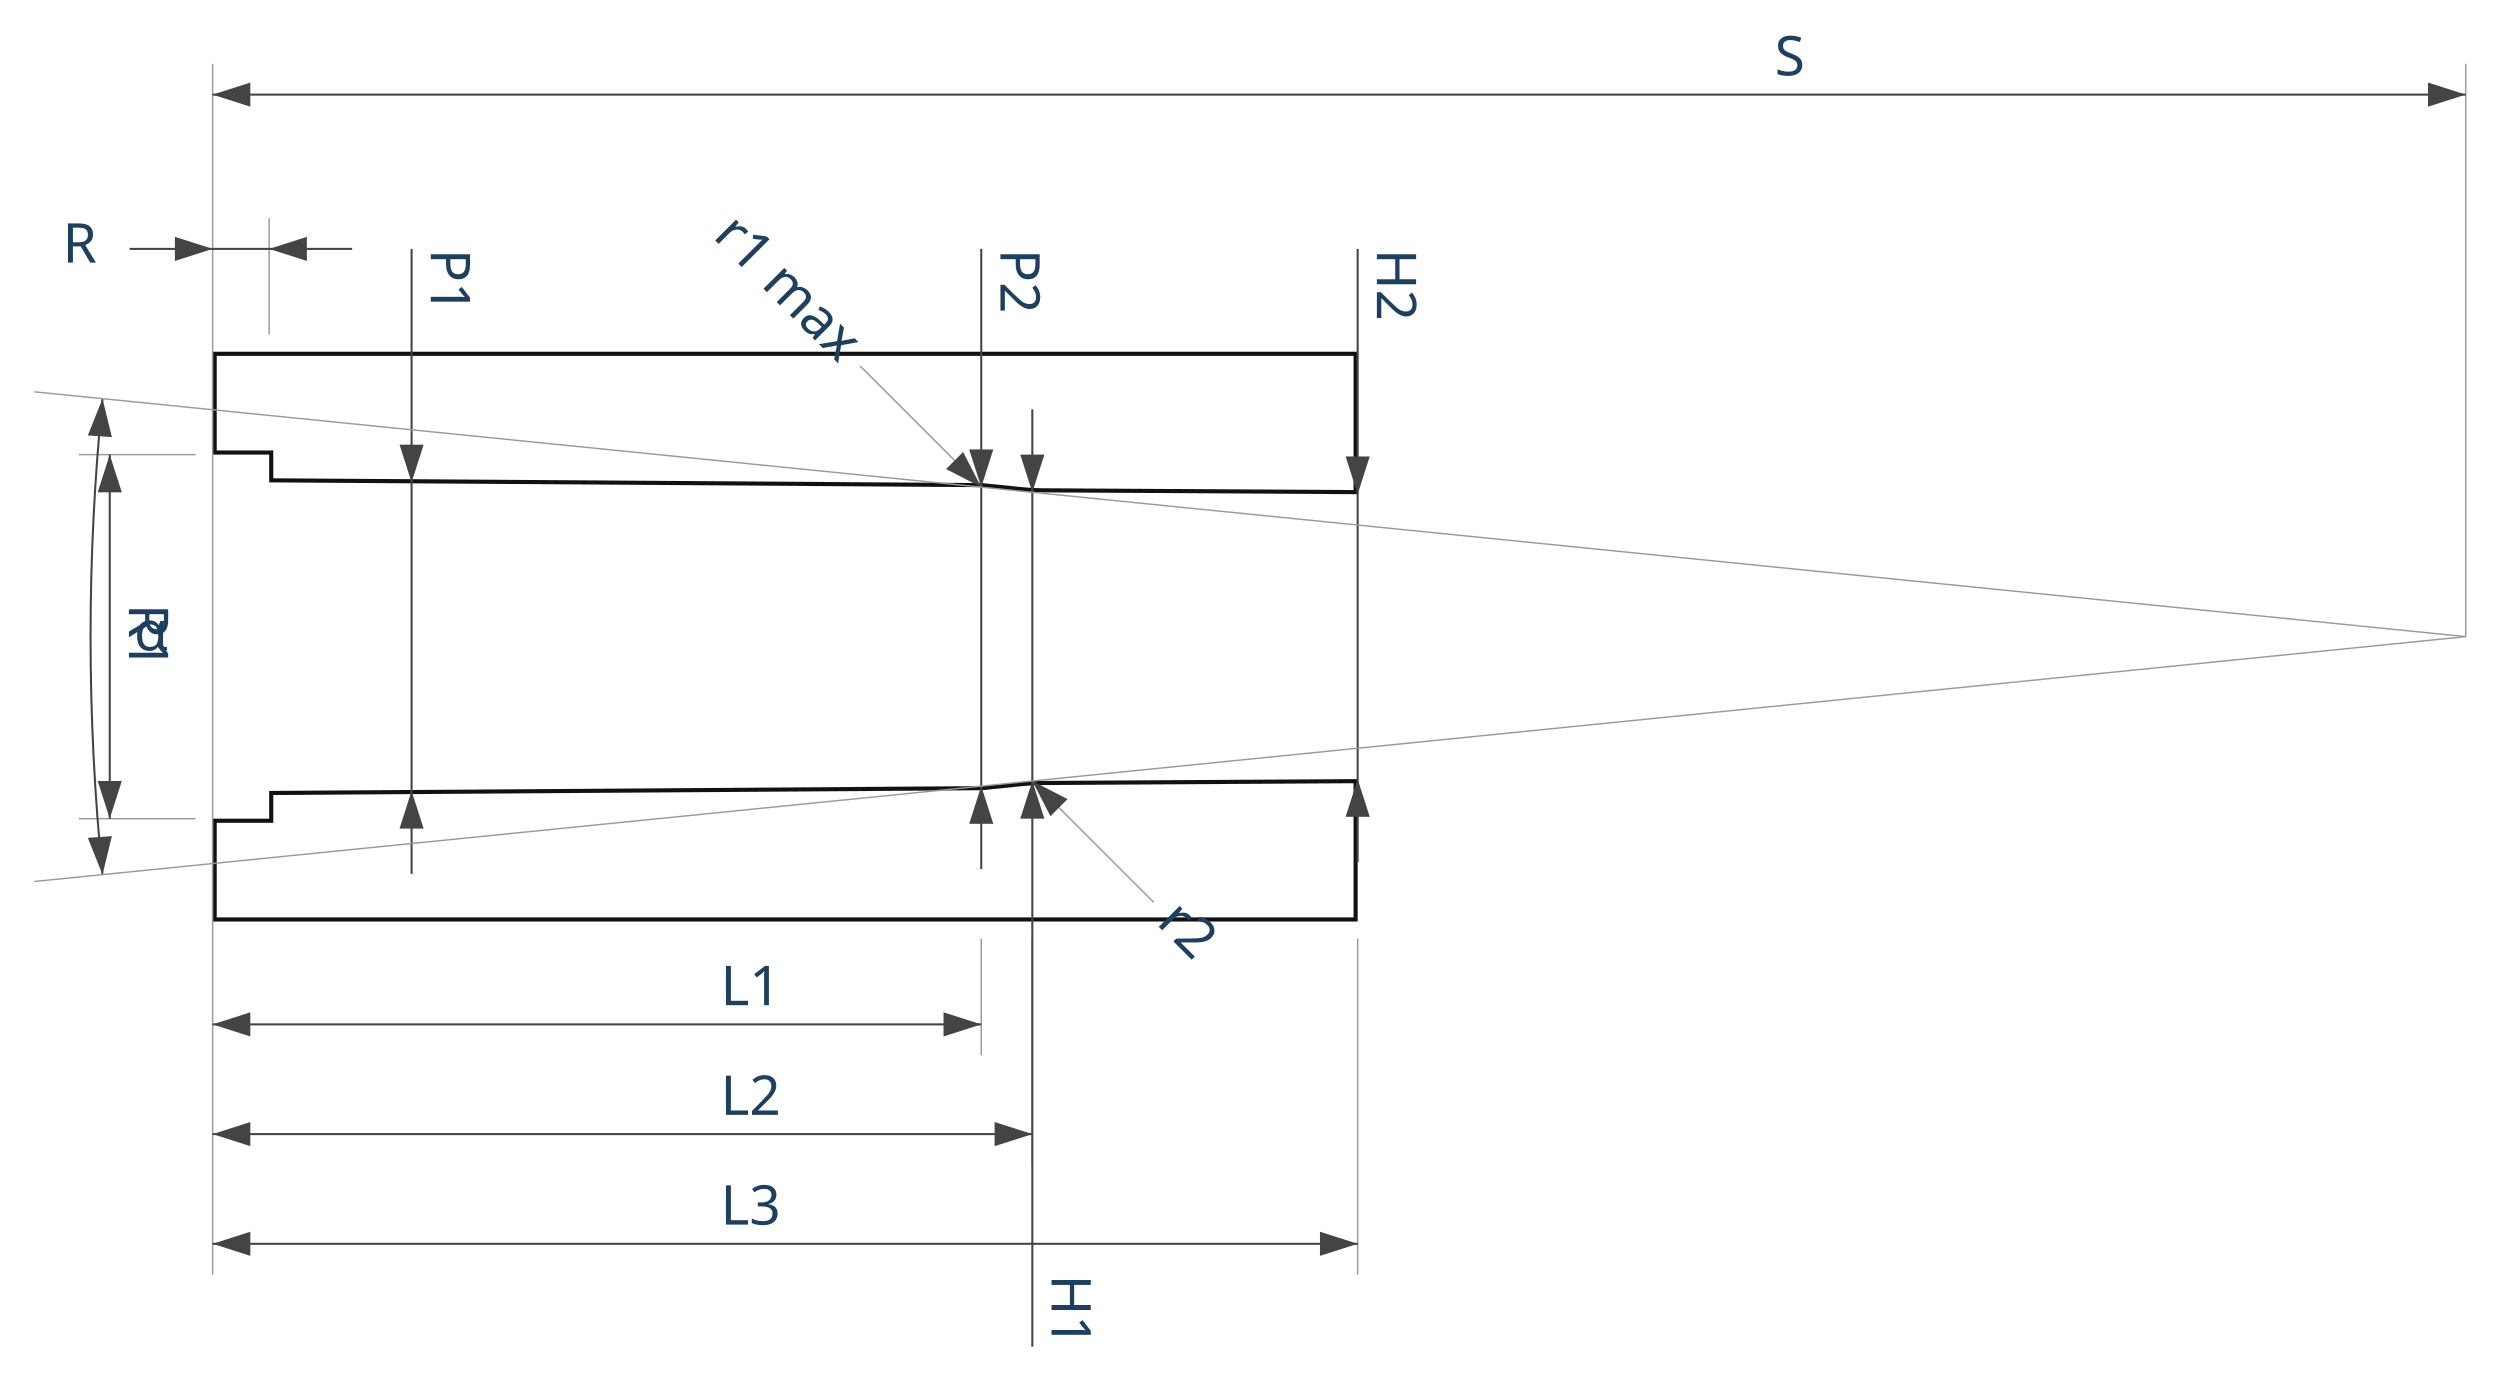
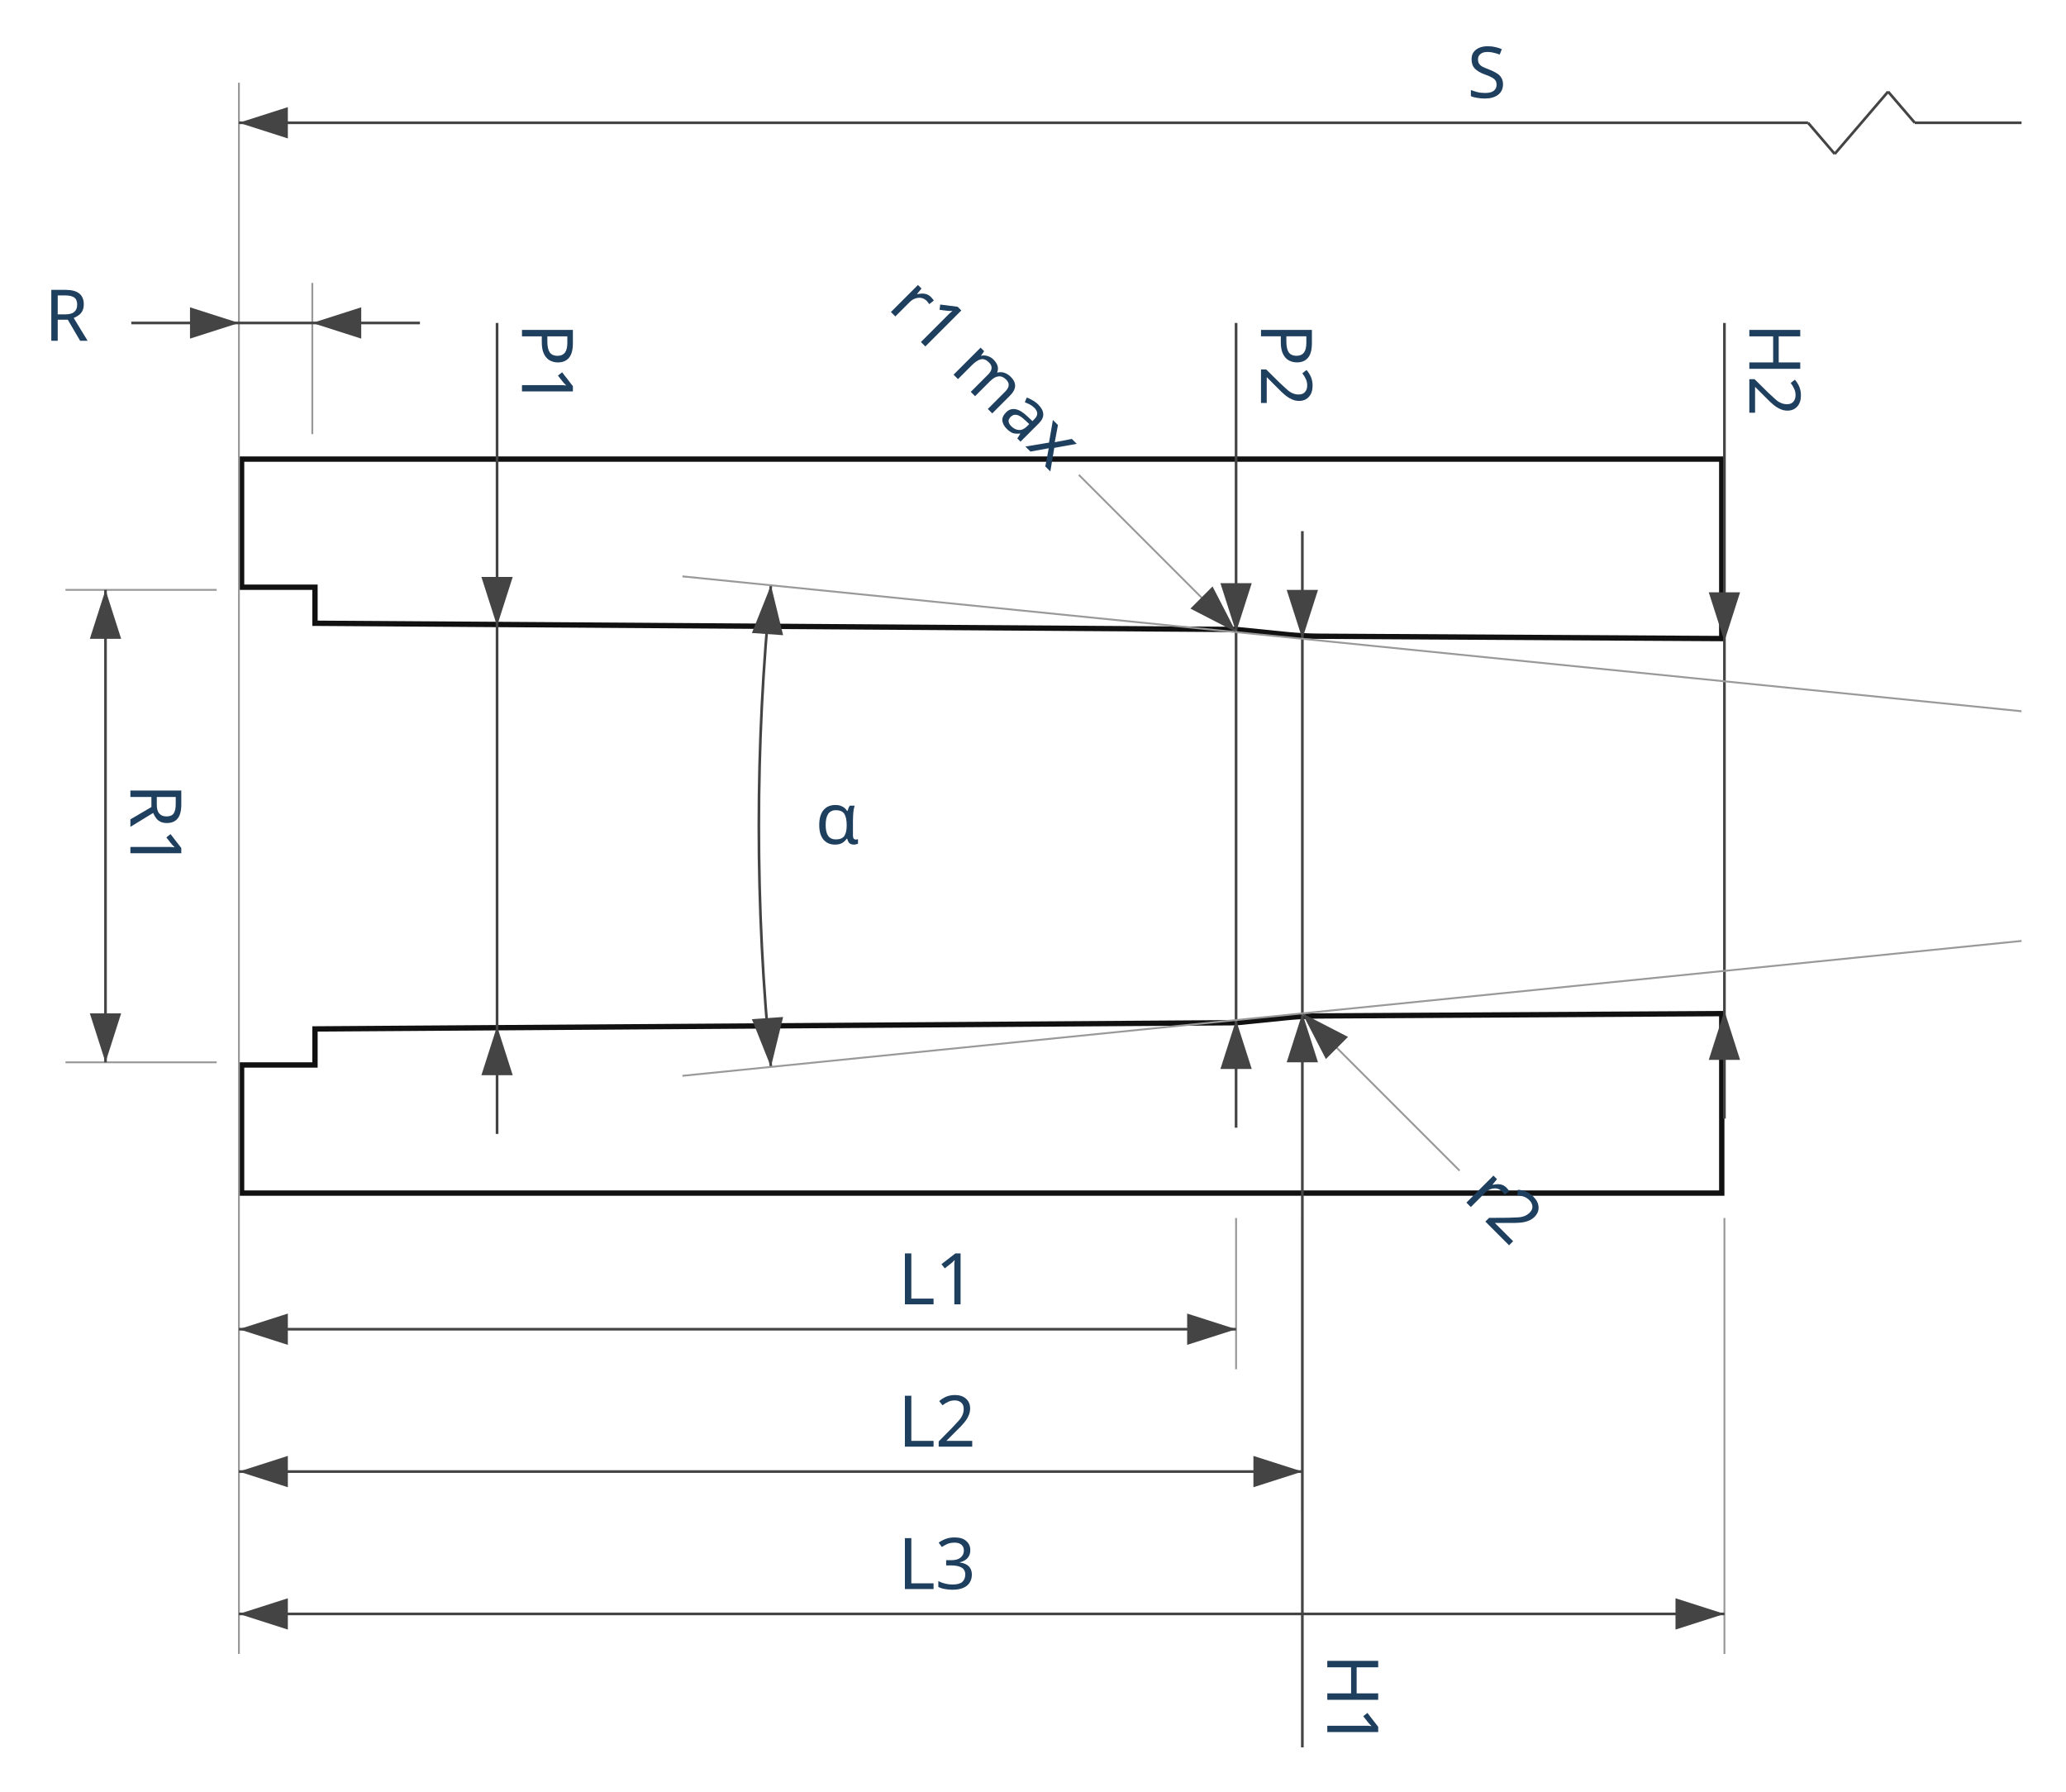
- <svg xmlns="http://www.w3.org/2000/svg" width="291.685" height="161.12" viewBox="0 0 291.685 161.12">
+ <svg xmlns="http://www.w3.org/2000/svg" width="185.808" height="161.12" viewBox="0 0 185.808 161.12">
  <defs>
    <clipPath id="steel-32_20_win">
-       <path d="M24.805,95.52 L31.405,95.52 L31.405,92.28 L114.343,91.721 L114.361,91.721 L114.379,91.721 L114.396,91.72 L114.414,91.72 L114.432,91.719 L114.45,91.718 L114.467,91.718 L114.485,91.717 L114.503,91.716 L114.521,91.715 L114.538,91.713 L114.556,91.712 L114.574,91.711 L114.592,91.709 L114.609,91.707 L114.627,91.706 L118.915,91.274 L119.106,91.255 L119.297,91.238 L119.489,91.221 L119.68,91.206 L119.872,91.192 L120.064,91.179 L120.256,91.167 L120.447,91.156 L120.639,91.147 L120.831,91.138 L121.023,91.131 L121.215,91.125 L121.407,91.12 L121.599,91.116 L121.792,91.113 L121.984,91.111 L158.405,90.9 L158.405,107.52 L24.805,107.52 Z M24.805,53.04 L31.405,53.04 L31.405,56.28 L114.343,56.839 L114.361,56.839 L114.379,56.839 L114.396,56.84 L114.414,56.84 L114.432,56.841 L114.45,56.842 L114.467,56.842 L114.485,56.843 L114.503,56.844 L114.521,56.845 L114.538,56.847 L114.556,56.848 L114.574,56.849 L114.592,56.851 L114.609,56.853 L114.627,56.854 L118.915,57.286 L119.106,57.305 L119.297,57.322 L119.489,57.339 L119.68,57.354 L119.872,57.368 L120.064,57.381 L120.256,57.393 L120.447,57.404 L120.639,57.413 L120.831,57.422 L121.023,57.429 L121.215,57.435 L121.407,57.44 L121.599,57.444 L121.792,57.447 L121.984,57.449 L158.405,57.66 L158.405,41.04 L24.805,41.04 Z" />
+       <path d="M21.488,95.52 L28.088,95.52 L28.088,92.28 L111.026,91.721 L111.043,91.721 L111.061,91.721 L111.079,91.72 L111.097,91.72 L111.115,91.719 L111.132,91.718 L111.15,91.718 L111.168,91.717 L111.186,91.716 L111.203,91.715 L111.221,91.713 L111.239,91.712 L111.257,91.711 L111.274,91.709 L111.292,91.707 L111.31,91.706 L115.597,91.274 L115.789,91.255 L115.98,91.238 L116.171,91.221 L116.363,91.206 L116.555,91.192 L116.746,91.179 L116.938,91.167 L117.13,91.156 L117.322,91.147 L117.514,91.138 L117.706,91.131 L117.898,91.125 L118.09,91.12 L118.282,91.116 L118.474,91.113 L118.666,91.111 L155.088,90.9 L155.088,107.52 L21.488,107.52 Z M21.488,53.04 L28.088,53.04 L28.088,56.28 L111.026,56.839 L111.043,56.839 L111.061,56.839 L111.079,56.84 L111.097,56.84 L111.115,56.841 L111.132,56.842 L111.15,56.842 L111.168,56.843 L111.186,56.844 L111.203,56.845 L111.221,56.847 L111.239,56.848 L111.257,56.849 L111.274,56.851 L111.292,56.853 L111.31,56.854 L115.597,57.286 L115.789,57.305 L115.98,57.322 L116.171,57.339 L116.363,57.354 L116.555,57.368 L116.746,57.381 L116.938,57.393 L117.13,57.404 L117.322,57.413 L117.514,57.422 L117.706,57.429 L117.898,57.435 L118.09,57.44 L118.282,57.444 L118.474,57.447 L118.666,57.449 L155.088,57.66 L155.088,41.04 L21.488,41.04 Z" />
    </clipPath>
  </defs>
  <g clip-path="url(#steel-32_20_win)">
-     <path d="M24.805,95.52 L31.405,95.52 L31.405,92.28 L114.343,91.721 L114.361,91.721 L114.379,91.721 L114.396,91.72 L114.414,91.72 L114.432,91.719 L114.45,91.718 L114.467,91.718 L114.485,91.717 L114.503,91.716 L114.521,91.715 L114.538,91.713 L114.556,91.712 L114.574,91.711 L114.592,91.709 L114.609,91.707 L114.627,91.706 L118.915,91.274 L119.106,91.255 L119.297,91.238 L119.489,91.221 L119.68,91.206 L119.872,91.192 L120.064,91.179 L120.256,91.167 L120.447,91.156 L120.639,91.147 L120.831,91.138 L121.023,91.131 L121.215,91.125 L121.407,91.12 L121.599,91.116 L121.792,91.113 L121.984,91.111 L158.405,90.9 L158.405,107.52 L24.805,107.52 Z M24.805,53.04 L31.405,53.04 L31.405,56.28 L114.343,56.839 L114.361,56.839 L114.379,56.839 L114.396,56.84 L114.414,56.84 L114.432,56.841 L114.45,56.842 L114.467,56.842 L114.485,56.843 L114.503,56.844 L114.521,56.845 L114.538,56.847 L114.556,56.848 L114.574,56.849 L114.592,56.851 L114.609,56.853 L114.627,56.854 L118.915,57.286 L119.106,57.305 L119.297,57.322 L119.489,57.339 L119.68,57.354 L119.872,57.368 L120.064,57.381 L120.256,57.393 L120.447,57.404 L120.639,57.413 L120.831,57.422 L121.023,57.429 L121.215,57.435 L121.407,57.44 L121.599,57.444 L121.792,57.447 L121.984,57.449 L158.405,57.66 L158.405,41.04 L24.805,41.04 Z" fill="none" stroke="#111" stroke-width="0.96" />
+     <path d="M21.488,95.52 L28.088,95.52 L28.088,92.28 L111.026,91.721 L111.043,91.721 L111.061,91.721 L111.079,91.72 L111.097,91.72 L111.115,91.719 L111.132,91.718 L111.15,91.718 L111.168,91.717 L111.186,91.716 L111.203,91.715 L111.221,91.713 L111.239,91.712 L111.257,91.711 L111.274,91.709 L111.292,91.707 L111.31,91.706 L115.597,91.274 L115.789,91.255 L115.98,91.238 L116.171,91.221 L116.363,91.206 L116.555,91.192 L116.746,91.179 L116.938,91.167 L117.13,91.156 L117.322,91.147 L117.514,91.138 L117.706,91.131 L117.898,91.125 L118.09,91.12 L118.282,91.116 L118.474,91.113 L118.666,91.111 L155.088,90.9 L155.088,107.52 L21.488,107.52 Z M21.488,53.04 L28.088,53.04 L28.088,56.28 L111.026,56.839 L111.043,56.839 L111.061,56.839 L111.079,56.84 L111.097,56.84 L111.115,56.841 L111.132,56.842 L111.15,56.842 L111.168,56.843 L111.186,56.844 L111.203,56.845 L111.221,56.847 L111.239,56.848 L111.257,56.849 L111.274,56.851 L111.292,56.853 L111.31,56.854 L115.597,57.286 L115.789,57.305 L115.98,57.322 L116.171,57.339 L116.363,57.354 L116.555,57.368 L116.746,57.381 L116.938,57.393 L117.13,57.404 L117.322,57.413 L117.514,57.422 L117.706,57.429 L117.898,57.435 L118.09,57.44 L118.282,57.444 L118.474,57.447 L118.666,57.449 L155.088,57.66 L155.088,41.04 L21.488,41.04 Z" fill="none" stroke="#111" stroke-width="0.96" />
  </g>
-   <line x1="24.805" y1="7.440" x2="24.805" y2="148.720" stroke="#999" stroke-width="0.168" />
-   <line x1="114.485" y1="109.520" x2="114.485" y2="123.120" stroke="#999" stroke-width="0.168" />
-   <line x1="24.805" y1="119.520" x2="114.485" y2="119.520" stroke="#444" stroke-width="0.24" />
-   <path d="M24.805,119.520 L29.205,118.112 L29.205,120.928 Z" fill="#444" />
-   <path d="M114.485,119.520 L110.085,120.928 L110.085,118.112 Z" fill="#444" />
-   <text x="87.581" y="117.280" font-size="6.4" text-anchor="middle" fill="#1f3f5f" font-family="sans-serif">L1</text>
-   <line x1="120.445" y1="109.520" x2="120.445" y2="135.920" stroke="#999" stroke-width="0.168" />
-   <line x1="24.805" y1="132.320" x2="120.445" y2="132.320" stroke="#444" stroke-width="0.24" />
-   <path d="M24.805,132.320 L29.205,130.912 L29.205,133.728 Z" fill="#444" />
-   <path d="M120.445,132.320 L116.045,133.728 L116.045,130.912 Z" fill="#444" />
-   <text x="87.581" y="130.080" font-size="6.4" text-anchor="middle" fill="#1f3f5f" font-family="sans-serif">L2</text>
-   <line x1="158.405" y1="109.520" x2="158.405" y2="148.720" stroke="#999" stroke-width="0.168" />
-   <line x1="24.805" y1="145.120" x2="158.405" y2="145.120" stroke="#444" stroke-width="0.24" />
-   <path d="M24.805,145.120 L29.205,143.712 L29.205,146.528 Z" fill="#444" />
-   <path d="M158.405,145.120 L154.005,146.528 L154.005,143.712 Z" fill="#444" />
-   <text x="87.581" y="142.880" font-size="6.4" text-anchor="middle" fill="#1f3f5f" font-family="sans-serif">L3</text>
-   <line x1="287.685" y1="74.280" x2="287.685" y2="7.440" stroke="#999" stroke-width="0.168" />
-   <line x1="24.805" y1="11.040" x2="287.685" y2="11.040" stroke="#444" stroke-width="0.24" />
-   <path d="M24.805,11.040 L29.205,9.632 L29.205,12.448 Z" fill="#444" />
-   <path d="M287.685,11.040 L283.285,12.448 L283.285,9.632 Z" fill="#444" />
-   <text x="208.821" y="8.800" font-size="6.4" text-anchor="middle" fill="#1f3f5f" font-family="sans-serif">S</text>
-   <line x1="31.405" y1="39.040" x2="31.405" y2="25.440" stroke="#999" stroke-width="0.168" />
-   <line x1="15.125" y1="29.040" x2="41.085" y2="29.040" stroke="#444" stroke-width="0.24" />
-   <path d="M24.805,29.040 L20.405,30.448 L20.405,27.632 Z" fill="#444" />
-   <path d="M31.405,29.040 L35.805,27.632 L35.805,30.448 Z" fill="#444" />
-   <text x="11.285" y="30.640" font-size="6.4" text-anchor="end" fill="#1f3f5f" font-family="sans-serif">R</text>
-   <line x1="48.021" y1="29.040" x2="48.021" y2="101.960" stroke="#444" stroke-width="0.24" />
-   <path d="M48.021,56.280 L46.613,51.880 L49.429,51.880 Z" fill="#444" />
-   <path d="M48.021,92.280 L49.429,96.680 L46.613,96.680 Z" fill="#444" />
-   <text x="50.261" y="29.040" font-size="6.4" text-anchor="start" fill="#1f3f5f" font-family="sans-serif" transform="rotate(90 50.261 29.040)">P1</text>
-   <line x1="114.485" y1="29.040" x2="114.485" y2="101.400" stroke="#444" stroke-width="0.24" />
-   <path d="M114.485,56.840 L113.077,52.440 L115.893,52.440 Z" fill="#444" />
-   <path d="M114.485,91.720 L115.893,96.120 L113.077,96.120 Z" fill="#444" />
-   <text x="116.725" y="29.040" font-size="6.4" text-anchor="start" fill="#1f3f5f" font-family="sans-serif" transform="rotate(90 116.725 29.040)">P2</text>
-   <line x1="120.445" y1="47.760" x2="120.445" y2="157.120" stroke="#444" stroke-width="0.24" />
-   <path d="M120.445,57.440 L119.037,53.040 L121.853,53.040 Z" fill="#444" />
-   <path d="M120.445,91.120 L121.853,95.520 L119.037,95.520 Z" fill="#444" />
-   <text x="122.685" y="157.120" font-size="6.4" text-anchor="end" fill="#1f3f5f" font-family="sans-serif" transform="rotate(90 122.685 157.120)">H1</text>
-   <line x1="158.405" y1="29.040" x2="158.405" y2="100.580" stroke="#444" stroke-width="0.24" />
-   <path d="M158.405,57.660 L156.997,53.260 L159.813,53.260 Z" fill="#444" />
-   <path d="M158.405,90.900 L159.813,95.300 L156.997,95.300 Z" fill="#444" />
-   <text x="160.645" y="29.040" font-size="6.4" text-anchor="start" fill="#1f3f5f" font-family="sans-serif" transform="rotate(90 160.645 29.040)">H2</text>
-   <line x1="22.805" y1="53.040" x2="9.205" y2="53.040" stroke="#999" stroke-width="0.168" />
-   <line x1="22.805" y1="95.520" x2="9.205" y2="95.520" stroke="#999" stroke-width="0.168" />
-   <line x1="12.805" y1="53.040" x2="12.805" y2="95.520" stroke="#444" stroke-width="0.24" />
-   <path d="M12.805,53.040 L14.213,57.440 L11.397,57.440 Z" fill="#444" />
-   <path d="M12.805,95.520 L11.397,91.120 L14.213,91.120 Z" fill="#444" />
-   <text x="15.045" y="74.280" font-size="6.4" text-anchor="middle" fill="#1f3f5f" font-family="sans-serif" transform="rotate(90 15.045 74.280)">R1</text>
-   <path d="M11.960,46.516 A277.120,277.120 0 0 0 11.960,102.044" fill="none" stroke="#444" stroke-width="0.24" />
-   <path d="M11.960,46.516 L13.055,51.004 L10.246,50.806 Z" fill="#444" />
-   <path d="M11.960,102.044 L10.246,97.754 L13.055,97.556 Z" fill="#444" />
-   <line x1="287.685" y1="74.280" x2="4.000" y2="45.714" stroke="#999" stroke-width="0.168" />
-   <line x1="287.685" y1="74.280" x2="4.000" y2="102.846" stroke="#999" stroke-width="0.168" />
-   <text x="17.605" y="75.880" font-size="6.4" text-anchor="middle" fill="#1f3f5f" font-family="sans-serif">α</text>
-   <line x1="114.485" y1="56.840" x2="100.343" y2="42.698" stroke="#999" stroke-width="0.168" />
-   <path d="M114.485,56.840 L110.379,54.724 L112.370,52.733 Z" fill="#444" />
-   <text x="97.854" y="42.472" font-size="6.4" text-anchor="end" fill="#1f3f5f" font-family="sans-serif" transform="rotate(45 97.854 42.472)">r1 max</text>
-   <line x1="120.445" y1="91.120" x2="134.588" y2="105.262" stroke="#999" stroke-width="0.168" />
-   <path d="M120.445,91.120 L124.552,93.236 L122.561,95.227 Z" fill="#444" />
-   <text x="134.814" y="107.751" font-size="6.4" text-anchor="start" fill="#1f3f5f" font-family="sans-serif" transform="rotate(45 134.814 107.751)">r2</text>
+   <line x1="21.488" y1="7.440" x2="21.488" y2="148.720" stroke="#999" stroke-width="0.168" />
+   <line x1="111.168" y1="109.520" x2="111.168" y2="123.120" stroke="#999" stroke-width="0.168" />
+   <line x1="21.488" y1="119.520" x2="111.168" y2="119.520" stroke="#444" stroke-width="0.24" />
+   <path d="M21.488,119.520 L25.888,118.112 L25.888,120.928 Z" fill="#444" />
+   <path d="M111.168,119.520 L106.768,120.928 L106.768,118.112 Z" fill="#444" />
+   <text x="84.264" y="117.280" font-size="6.4" text-anchor="middle" fill="#1f3f5f" font-family="sans-serif">L1</text>
+   <line x1="117.128" y1="109.520" x2="117.128" y2="135.920" stroke="#999" stroke-width="0.168" />
+   <line x1="21.488" y1="132.320" x2="117.128" y2="132.320" stroke="#444" stroke-width="0.24" />
+   <path d="M21.488,132.320 L25.888,130.912 L25.888,133.728 Z" fill="#444" />
+   <path d="M117.128,132.320 L112.728,133.728 L112.728,130.912 Z" fill="#444" />
+   <text x="84.264" y="130.080" font-size="6.4" text-anchor="middle" fill="#1f3f5f" font-family="sans-serif">L2</text>
+   <line x1="155.088" y1="109.520" x2="155.088" y2="148.720" stroke="#999" stroke-width="0.168" />
+   <line x1="21.488" y1="145.120" x2="155.088" y2="145.120" stroke="#444" stroke-width="0.24" />
+   <path d="M21.488,145.120 L25.888,143.712 L25.888,146.528 Z" fill="#444" />
+   <path d="M155.088,145.120 L150.688,146.528 L150.688,143.712 Z" fill="#444" />
+   <text x="84.264" y="142.880" font-size="6.4" text-anchor="middle" fill="#1f3f5f" font-family="sans-serif">L3</text>
+   <line x1="21.488" y1="11.040" x2="162.608" y2="11.040" stroke="#444" stroke-width="0.24" />
+   <line x1="162.608" y1="11.040" x2="165.008" y2="13.840" stroke="#444" stroke-width="0.24" />
+   <line x1="165.008" y1="13.840" x2="169.808" y2="8.240" stroke="#444" stroke-width="0.24" />
+   <line x1="169.808" y1="8.240" x2="172.208" y2="11.040" stroke="#444" stroke-width="0.24" />
+   <line x1="172.208" y1="11.040" x2="181.808" y2="11.040" stroke="#444" stroke-width="0.24" />
+   <path d="M21.488,11.040 L25.888,9.632 L25.888,12.448 Z" fill="#444" />
+   <text x="133.712" y="8.800" font-size="6.4" text-anchor="middle" fill="#1f3f5f" font-family="sans-serif">S</text>
+   <line x1="28.088" y1="39.040" x2="28.088" y2="25.440" stroke="#999" stroke-width="0.168" />
+   <line x1="11.808" y1="29.040" x2="37.768" y2="29.040" stroke="#444" stroke-width="0.24" />
+   <path d="M21.488,29.040 L17.088,30.448 L17.088,27.632 Z" fill="#444" />
+   <path d="M28.088,29.040 L32.488,27.632 L32.488,30.448 Z" fill="#444" />
+   <text x="7.968" y="30.640" font-size="6.4" text-anchor="end" fill="#1f3f5f" font-family="sans-serif">R</text>
+   <line x1="44.704" y1="29.040" x2="44.704" y2="101.960" stroke="#444" stroke-width="0.24" />
+   <path d="M44.704,56.280 L43.296,51.880 L46.112,51.880 Z" fill="#444" />
+   <path d="M44.704,92.280 L46.112,96.680 L43.296,96.680 Z" fill="#444" />
+   <text x="46.944" y="29.040" font-size="6.4" text-anchor="start" fill="#1f3f5f" font-family="sans-serif" transform="rotate(90 46.944 29.040)">P1</text>
+   <line x1="111.168" y1="29.040" x2="111.168" y2="101.400" stroke="#444" stroke-width="0.24" />
+   <path d="M111.168,56.840 L109.760,52.440 L112.576,52.440 Z" fill="#444" />
+   <path d="M111.168,91.720 L112.576,96.120 L109.760,96.120 Z" fill="#444" />
+   <text x="113.408" y="29.040" font-size="6.4" text-anchor="start" fill="#1f3f5f" font-family="sans-serif" transform="rotate(90 113.408 29.040)">P2</text>
+   <line x1="117.128" y1="47.760" x2="117.128" y2="157.120" stroke="#444" stroke-width="0.24" />
+   <path d="M117.128,57.440 L115.720,53.040 L118.536,53.040 Z" fill="#444" />
+   <path d="M117.128,91.120 L118.536,95.520 L115.720,95.520 Z" fill="#444" />
+   <text x="119.368" y="157.120" font-size="6.4" text-anchor="end" fill="#1f3f5f" font-family="sans-serif" transform="rotate(90 119.368 157.120)">H1</text>
+   <line x1="155.088" y1="29.040" x2="155.088" y2="100.580" stroke="#444" stroke-width="0.24" />
+   <path d="M155.088,57.660 L153.680,53.260 L156.496,53.260 Z" fill="#444" />
+   <path d="M155.088,90.900 L156.496,95.300 L153.680,95.300 Z" fill="#444" />
+   <text x="157.328" y="29.040" font-size="6.4" text-anchor="start" fill="#1f3f5f" font-family="sans-serif" transform="rotate(90 157.328 29.040)">H2</text>
+   <line x1="19.488" y1="53.040" x2="5.888" y2="53.040" stroke="#999" stroke-width="0.168" />
+   <line x1="19.488" y1="95.520" x2="5.888" y2="95.520" stroke="#999" stroke-width="0.168" />
+   <line x1="9.488" y1="53.040" x2="9.488" y2="95.520" stroke="#444" stroke-width="0.24" />
+   <path d="M9.488,53.040 L10.896,57.440 L8.080,57.440 Z" fill="#444" />
+   <path d="M9.488,95.520 L8.080,91.120 L10.896,91.120 Z" fill="#444" />
+   <text x="11.728" y="74.280" font-size="6.4" text-anchor="middle" fill="#1f3f5f" font-family="sans-serif" transform="rotate(90 11.728 74.280)">R1</text>
+   <path d="M69.335,52.627 A216.120,216.120 0 0 0 69.335,95.933" fill="none" stroke="#444" stroke-width="0.24" />
+   <path d="M69.335,52.627 L70.431,57.115 L67.622,56.918 Z" fill="#444" />
+   <path d="M69.335,95.933 L67.622,91.642 L70.431,91.445 Z" fill="#444" />
+   <line x1="181.808" y1="63.953" x2="61.376" y2="51.826" stroke="#999" stroke-width="0.168" />
+   <line x1="181.808" y1="84.607" x2="61.376" y2="96.734" stroke="#999" stroke-width="0.168" />
+   <text x="75.288" y="75.880" font-size="6.4" text-anchor="middle" fill="#1f3f5f" font-family="sans-serif">α</text>
+   <line x1="111.168" y1="56.840" x2="97.026" y2="42.698" stroke="#999" stroke-width="0.168" />
+   <path d="M111.168,56.840 L107.061,54.724 L109.052,52.733 Z" fill="#444" />
+   <text x="94.537" y="42.472" font-size="6.4" text-anchor="end" fill="#1f3f5f" font-family="sans-serif" transform="rotate(45 94.537 42.472)">r1 max</text>
+   <line x1="117.128" y1="91.120" x2="131.270" y2="105.262" stroke="#999" stroke-width="0.168" />
+   <path d="M117.128,91.120 L121.235,93.236 L119.244,95.227 Z" fill="#444" />
+   <text x="131.496" y="107.751" font-size="6.4" text-anchor="start" fill="#1f3f5f" font-family="sans-serif" transform="rotate(45 131.496 107.751)">r2</text>
</svg>
